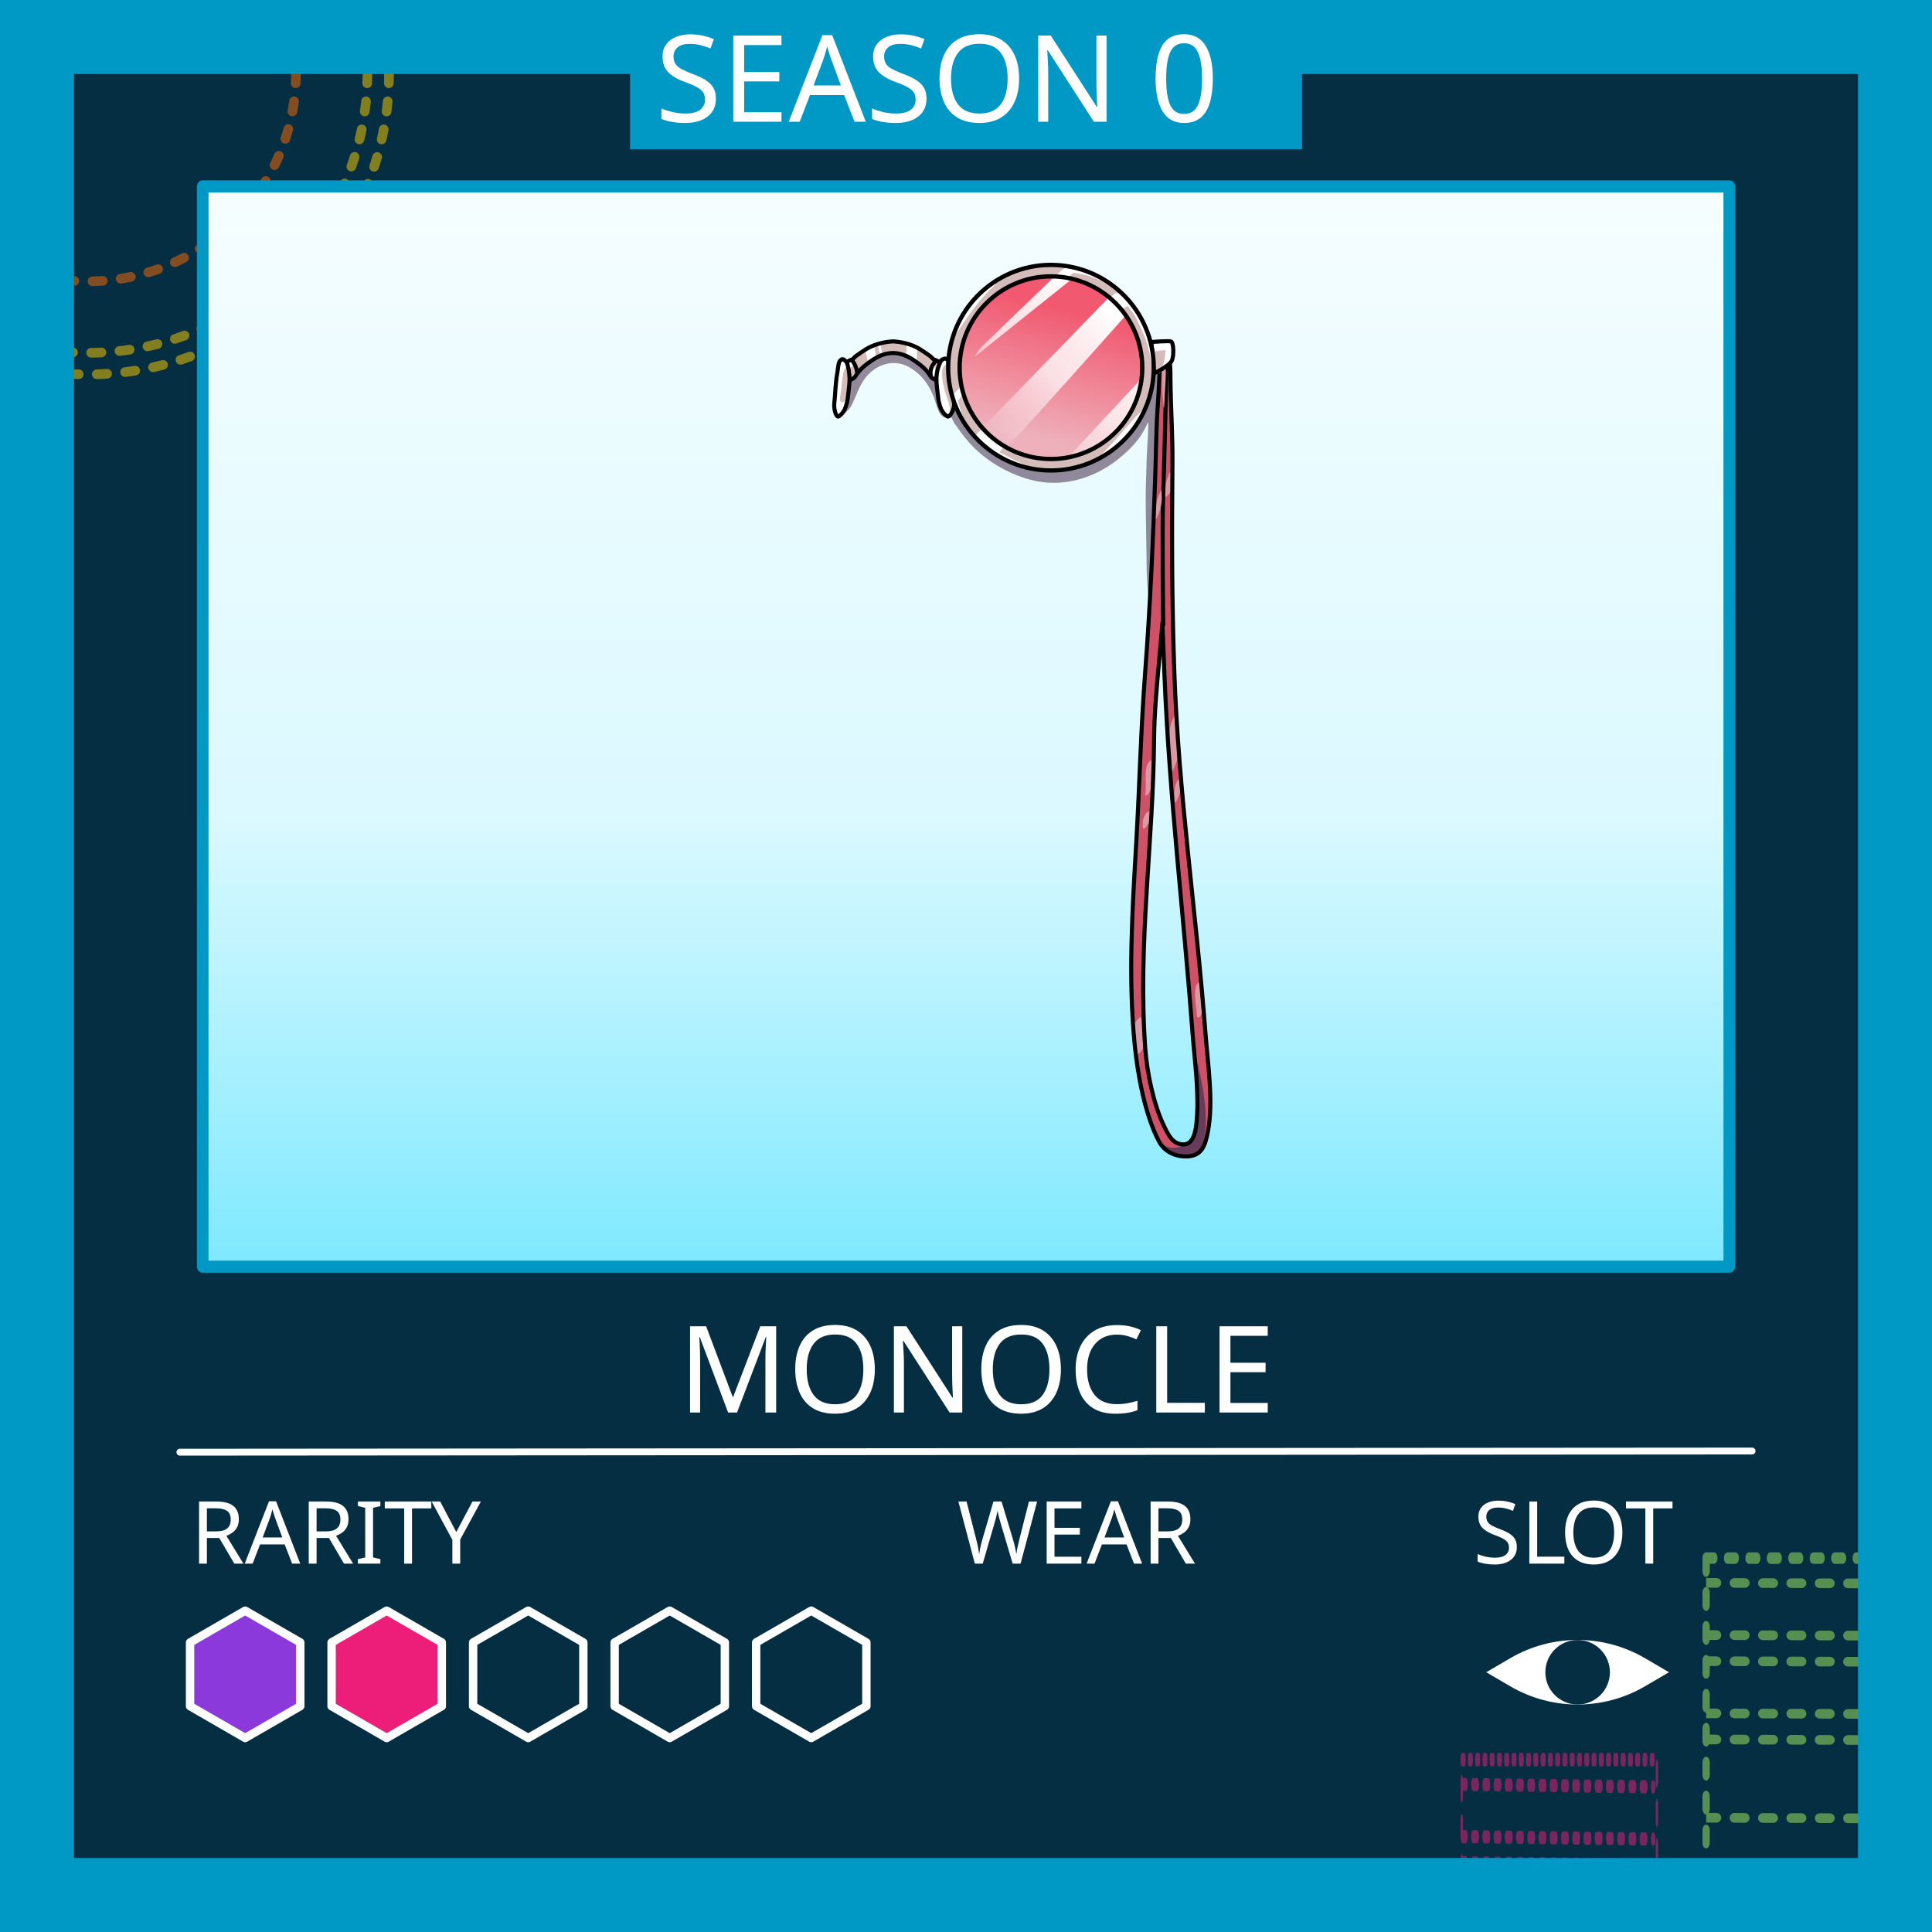
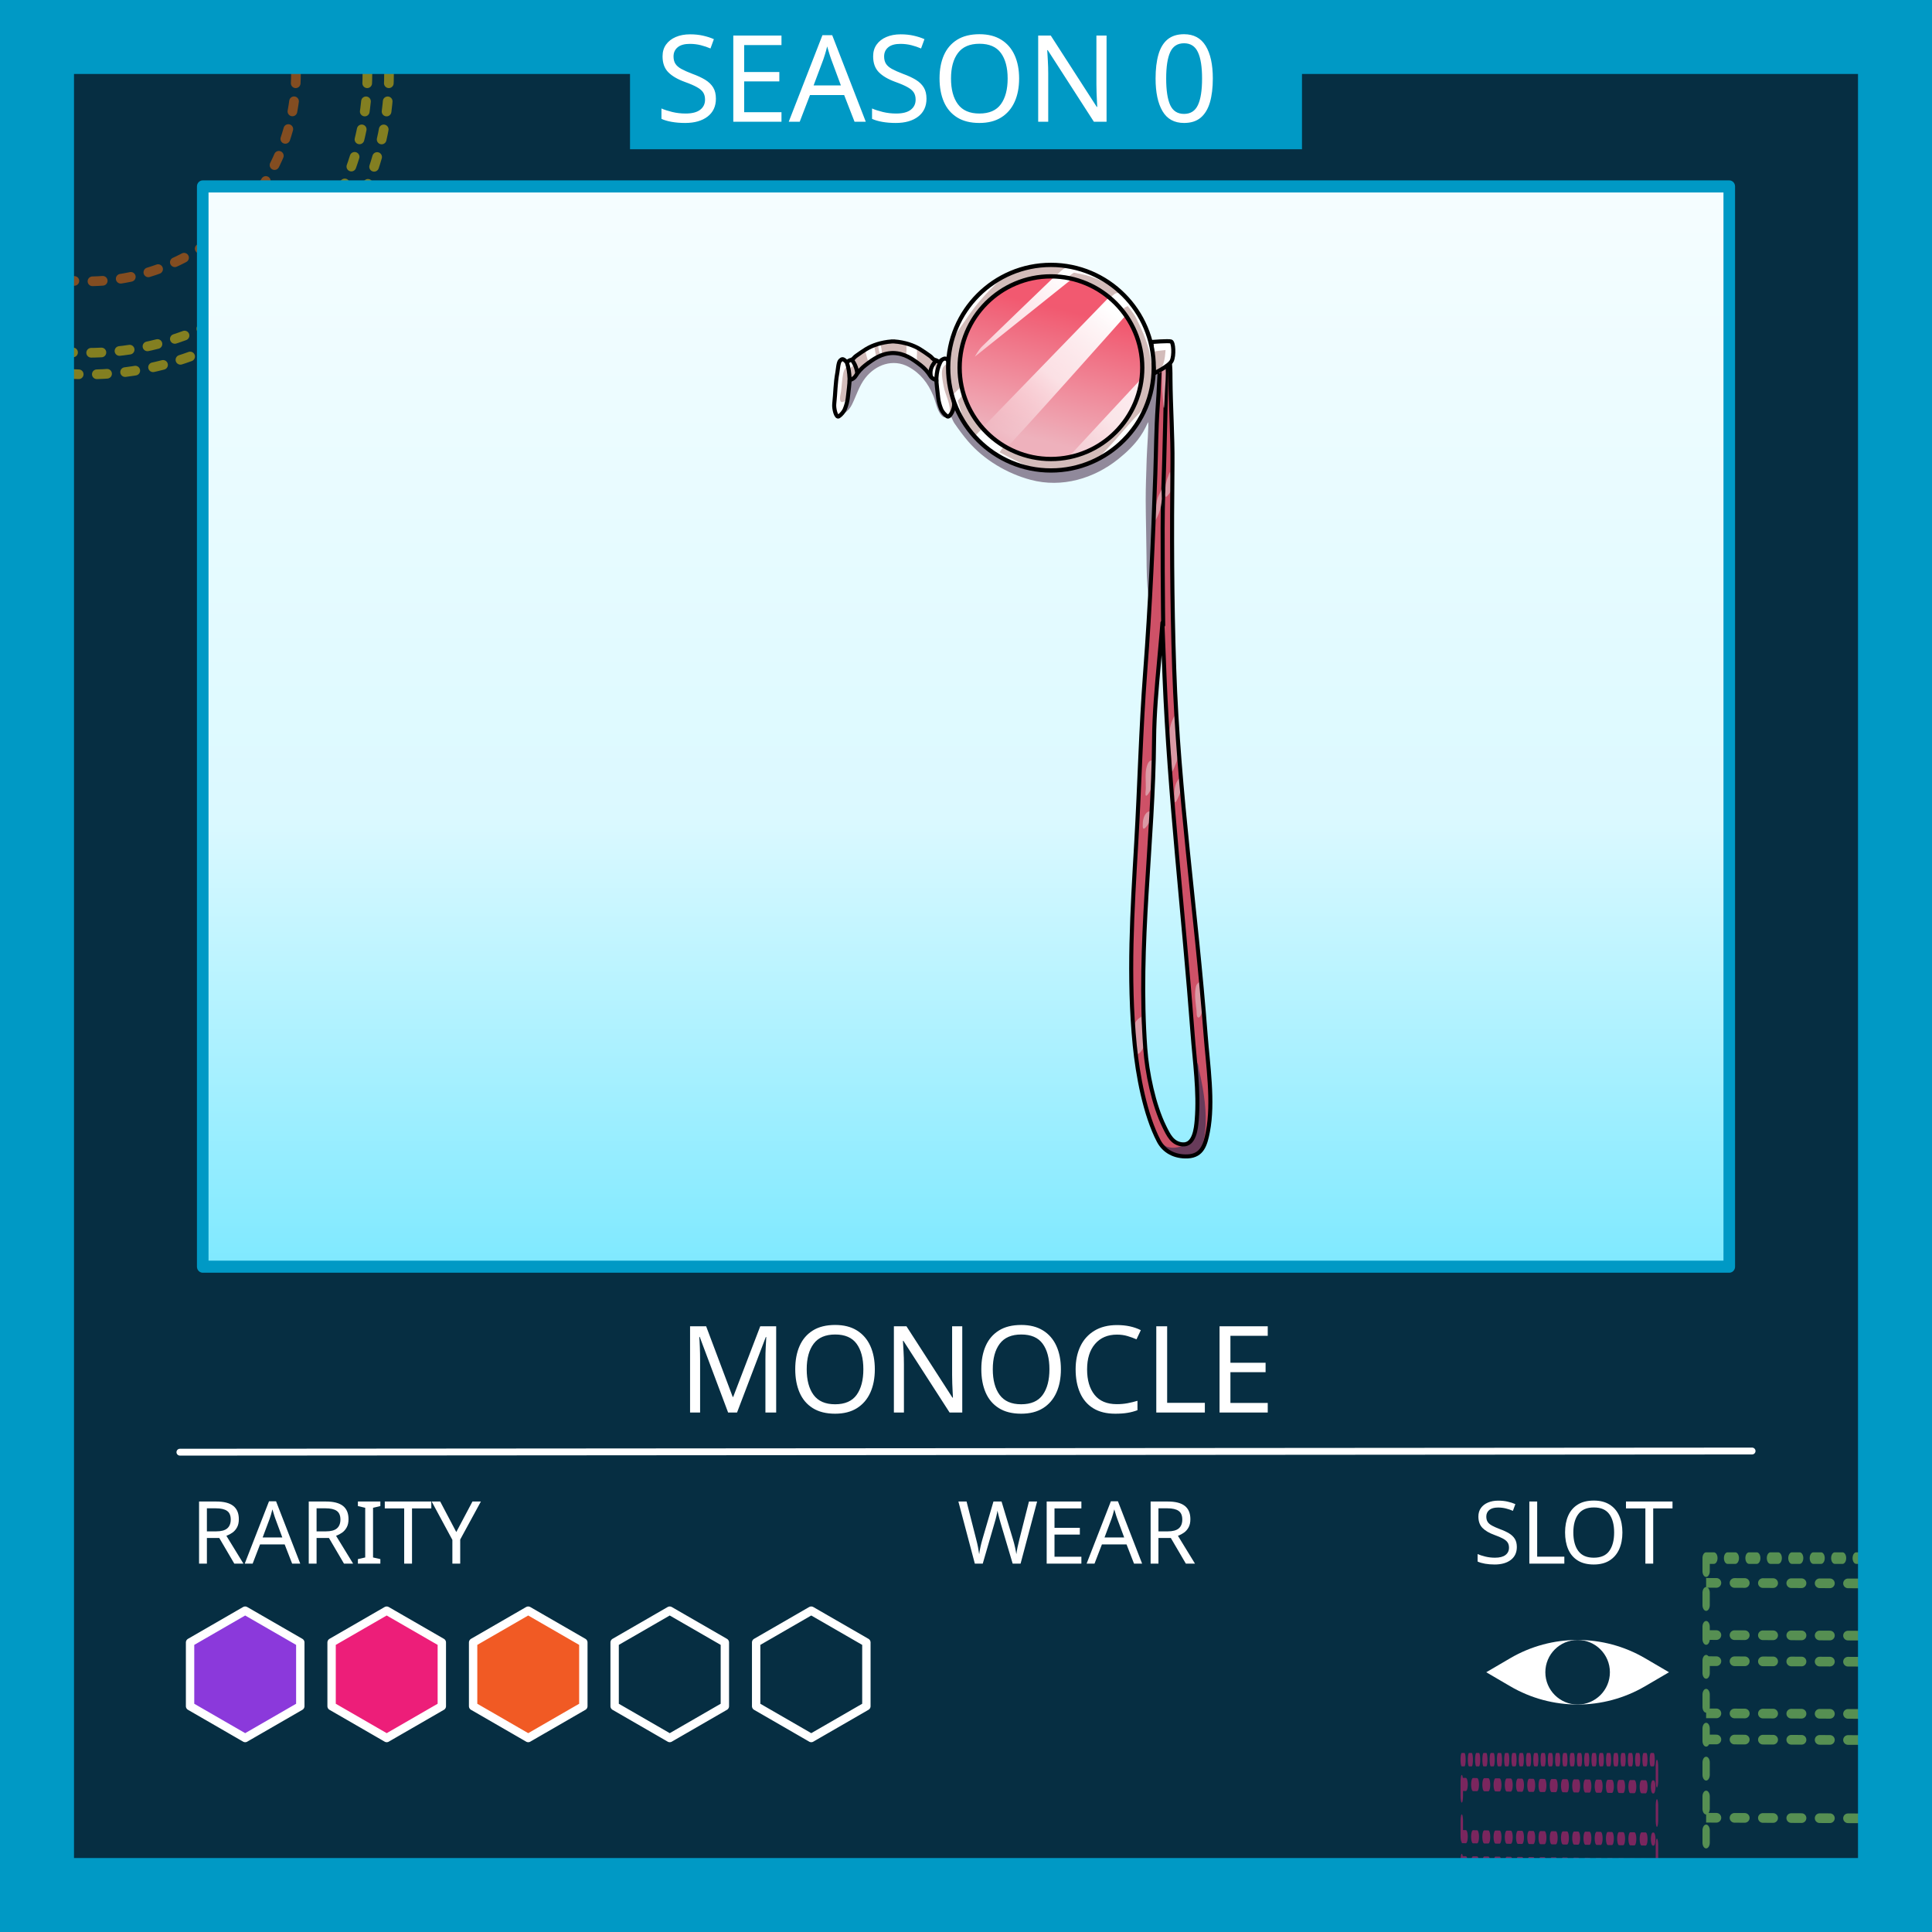
- <svg xmlns="http://www.w3.org/2000/svg" width="100%" height="100%" viewBox="0 0 800 800" version="2.0" style="fill-rule: evenodd; clip-rule: evenodd; stroke-linecap: round; stroke-linejoin: round; stroke-miterlimit: 1.5">
+ <svg xmlns="http://www.w3.org/2000/svg" width="100%" height="100%" viewBox="0 0 800 800" version="1.1" style="fill-rule: evenodd; clip-rule: evenodd; stroke-linecap: round; stroke-linejoin: round; stroke-miterlimit: 1.5">
  <g id="normal-card">
    <rect id="bg" x="-48.418" y="-9.957" width="931.967" height="871.066" style="fill: rgb(6, 46, 66)" />
    <g id="rectangles" transform="matrix(1,0,0,1,49.4291,64.1339)">
      <g opacity="0.5">
        <g transform="matrix(0.660629,0,0,1.04551,351.522,-81.058)">
          <rect x="462.47" y="633.282" width="419.335" height="322.449" style="fill: none" />
-           <clipPath id="_clip1_card_template">
+           <clipPath id="normal-card_0">
            <rect x="462.47" y="633.282" width="419.335" height="322.449" />
          </clipPath>
-           <g clip-path="url(#_clip1_card_template)">
+           <g clip-path="url(#normal-card_0)">
            <g transform="matrix(1.51371,0,0,0.956468,-452.99,37.369)">
              <path d="M604.78,633.282L877.032,634.306" style="fill: none; stroke: rgb(166, 240, 98); stroke-width: 4px; stroke-dasharray: 4.25, 7.5, 0, 0" />
            </g>
            <g transform="matrix(1.51371,0,0,0.956468,-452.99,58.0423)">
              <path d="M604.78,633.282L877.032,634.306" style="fill: none; stroke: rgb(166, 240, 98); stroke-width: 4px; stroke-dasharray: 4.25, 7.5, 0, 0" />
            </g>
            <g transform="matrix(1.51371,0,0,0.956468,-452.99,68.3789)">
              <path d="M604.78,633.282L877.032,634.306" style="fill: none; stroke: rgb(166, 240, 98); stroke-width: 4px; stroke-dasharray: 4.25, 7.5, 0, 0" />
            </g>
            <g transform="matrix(1.51371,0,0,0.956468,-452.99,89.0522)">
              <path d="M604.78,633.282L877.032,634.306" style="fill: none; stroke: rgb(166, 240, 98); stroke-width: 4px; stroke-dasharray: 4.25, 7.5, 0, 0" />
            </g>
            <g transform="matrix(1.51371,0,0,0.956468,-452.99,99.3888)">
              <path d="M604.78,633.282L877.032,634.306" style="fill: none; stroke: rgb(166, 240, 98); stroke-width: 4px; stroke-dasharray: 4.25, 7.5, 0, 0" />
            </g>
            <g transform="matrix(1.51371,0,0,0.956468,-452.99,130.399)">
              <path d="M604.78,633.282L877.032,634.306" style="fill: none; stroke: rgb(166, 240, 98); stroke-width: 4px; stroke-dasharray: 4.25, 7.5, 0, 0" />
            </g>
            <g transform="matrix(1.51371,0,0,0.956468,-452.99,151.072)">
              <path d="M604.78,633.282L877.032,634.306" style="fill: none; stroke: rgb(166, 240, 98); stroke-width: 4px; stroke-dasharray: 4.25, 7.5, 0, 0" />
            </g>
            <g transform="matrix(1.51371,0,0,0.956468,-452.99,171.745)">
              <path d="M604.78,633.282L877.032,634.306" style="fill: none; stroke: rgb(166, 240, 98); stroke-width: 4px; stroke-dasharray: 4.25, 7.5, 0, 0" />
            </g>
          </g>
          <rect x="462.47" y="633.282" width="419.335" height="322.449" style="fill: none; stroke: rgb(166, 240, 98); stroke-width: 4.57px; stroke-dasharray: 4.86, 8.58, 0, 0" />
        </g>
        <g transform="matrix(0.192707,0,0,1.04551,466.744,2.40586)">
          <rect x="462.47" y="633.282" width="419.335" height="322.449" style="fill: none" />
-           <clipPath id="_clip2_card_template">
+           <clipPath id="normal-card_1">
            <rect x="462.47" y="633.282" width="419.335" height="322.449" />
          </clipPath>
-           <g clip-path="url(#_clip2_card_template)">
+           <g clip-path="url(#normal-card_1)">
            <g transform="matrix(1.51371,0,0,0.956468,-452.99,37.369)">
              <path d="M604.78,633.282L877.032,634.306" style="fill: none; stroke: rgb(237, 30, 121); stroke-width: 5.43px; stroke-dasharray: 5.77, 10.18, 0, 0" />
            </g>
            <g transform="matrix(1.51371,0,0,0.956468,-452.99,58.0423)">
              <path d="M604.78,633.282L877.032,634.306" style="fill: none; stroke: rgb(237, 30, 121); stroke-width: 5.43px; stroke-dasharray: 5.77, 10.18, 0, 0" />
            </g>
            <g transform="matrix(1.51371,0,0,0.956468,-452.99,68.3789)">
              <path d="M604.78,633.282L877.032,634.306" style="fill: none; stroke: rgb(237, 30, 121); stroke-width: 5.43px; stroke-dasharray: 5.77, 10.18, 0, 0" />
            </g>
            <g transform="matrix(1.51371,0,0,0.956468,-452.99,89.0522)">
              <path d="M604.78,633.282L877.032,634.306" style="fill: none; stroke: rgb(237, 30, 121); stroke-width: 5.43px; stroke-dasharray: 5.77, 10.18, 0, 0" />
            </g>
          </g>
          <rect x="462.47" y="633.282" width="419.335" height="322.449" style="fill: none; stroke: rgb(237, 30, 121); stroke-width: 5.32px; stroke-dasharray: 5.65, 9.98, 0, 0" />
        </g>
      </g>
    </g>
    <g id="circles" opacity="0.5">
      <g transform="matrix(1,0,0,1,-118.853,-94.5905)">
        <circle cx="155.124" cy="124.814" r="124.814" style="fill: none; stroke: rgb(255, 207, 0); stroke-width: 4px; stroke-dasharray: 4.25, 7.5, 0, 0" />
      </g>
      <g transform="matrix(0.928318,0,0,0.928318,-107.734,-85.6437)">
        <circle cx="155.124" cy="124.814" r="124.814" style="fill: none; stroke: rgb(255, 207, 0); stroke-width: 4.31px; stroke-dasharray: 4.58, 8.08, 0, 0" />
      </g>
      <g transform="matrix(0.691272,0,0,0.691272,-70.9623,-56.0571)">
        <circle cx="155.124" cy="124.814" r="124.814" style="fill: none; stroke: rgb(255, 108, 0); stroke-width: 5.79px; stroke-dasharray: 6.15, 10.85, 0, 0" />
      </g>
    </g>
    <g id="rarity-bars" transform="matrix(0.86723,0,0,0.86723,10.4494,88.5493)">
      <g id="rarity-bars-fill">
        <g transform="matrix(0.114833,0,0,0.114833,59.0756,653.445)">
          <path d="M400,117.517L629.266,249.774L629.266,514.685L400.192,646.941L400.192,647.052L400.096,646.997L400,647.052L400,646.941L170.925,514.685L170.925,249.774L400,117.517Z" style="fill: rgb(139, 57, 219)" />
        </g>
        <g transform="matrix(0.114833,0,0,0.114833,126.648,653.445)">
          <path d="M400,117.517L629.266,249.774L629.266,514.685L400.192,646.941L400.192,647.052L400.096,646.997L400,647.052L400,646.941L170.925,514.685L170.925,249.774L400,117.517Z" style="fill: rgb(237, 30, 121)" />
        </g>
        <g transform="matrix(0.114833,0,0,0.114833,194.22,653.445)">
-           
-         </g>
-         <g transform="matrix(0.114833,0,0,0.114833,261.792,653.445)">
-           
-         </g>
-         <g transform="matrix(0.114833,0,0,0.114833,329.364,653.445)">
-           
+           <path d="M400,117.517L629.266,249.774L629.266,514.685L400.192,646.941L400.192,647.052L400.096,646.997L400,647.052L400,646.941L170.925,514.685L170.925,249.774L400,117.517Z" style="fill: rgb(241, 90, 36)" />
        </g>
      </g>
      <g id="rarity-bars-stroke">
        <g transform="matrix(0.114833,0,0,0.114833,59.0756,653.445)">
          <path d="M400,117.517L629.266,249.774L629.266,514.685L400.192,646.941L400.192,647.052L400.096,646.997L400,647.052L400,646.941L170.925,514.685L170.925,249.774L400,117.517Z" style="fill: none; stroke: white; stroke-width: 34.83px" />
        </g>
        <g transform="matrix(0.114833,0,0,0.114833,126.648,653.445)">
          <path d="M400,117.517L629.266,249.774L629.266,514.685L400.192,646.941L400.192,647.052L400.096,646.997L400,647.052L400,646.941L170.925,514.685L170.925,249.774L400,117.517Z" style="fill: none; stroke: white; stroke-width: 34.83px" />
        </g>
        <g transform="matrix(0.114833,0,0,0.114833,194.22,653.445)">
          <path d="M400,117.517L629.266,249.774L629.266,514.685L400.192,646.941L400.192,647.052L400.096,646.997L400,647.052L400,646.941L170.925,514.685L170.925,249.774L400,117.517Z" style="fill: none; stroke: white; stroke-width: 34.83px" />
        </g>
        <g transform="matrix(0.114833,0,0,0.114833,261.792,653.445)">
          <path d="M400,117.517L629.266,249.774L629.266,514.685L400.192,646.941L400.192,647.052L400.096,646.997L400,647.052L400,646.941L170.925,514.685L170.925,249.774L400,117.517Z" style="fill: none; stroke: white; stroke-width: 34.83px" />
        </g>
        <g transform="matrix(0.114833,0,0,0.114833,329.364,653.445)">
          <path d="M400,117.517L629.266,249.774L629.266,514.685L400.192,646.941L400.192,647.052L400.096,646.997L400,647.052L400,646.941L170.925,514.685L170.925,249.774L400,117.517Z" style="fill: none; stroke: white; stroke-width: 34.83px" />
        </g>
      </g>
    </g>
    <g transform="matrix(0.720342,0,0,0.720342,23.1337,330.63)">
      <text x="77.471px" y="439.84px" style="font-family: 'Futura-Medium', 'Futura', sans-serif; font-weight: 500; font-size: 50px; fill: white">
        RARIT
        <tspan x="216.021px " y="439.84px ">Y</tspan>
      </text>
    </g>
    <g transform="matrix(0.911866,0,0,0.911866,252.534,309.097)">
      <text x="190.763px" y="439.84px" style="font-family: 'Futura-Medium', 'Futura', sans-serif; font-weight: 500; font-size: 50px; fill: white" id="wear_value" />
    </g>
    <g transform="matrix(0.720342,0,0,0.720342,340.614,330.63)">
      <text x="77.471px" y="439.84px" style="font-family: 'Futura-Medium', 'Futura', sans-serif; font-weight: 500; font-size: 50px; fill: white">WEAR</text>
    </g>
-     <g id="eyewear" transform="matrix(1,0,0,1,-1.77165,0)">
+     <g id="eye" transform="matrix(1,0,0,1,-1.77165,0)">
      <g transform="matrix(0.88044,0,0,0.88044,68.5829,70.2432)">
        <path d="M634.355,700.111C653.954,688.642 678.218,688.642 697.818,700.111C704.234,703.866 709.059,706.69 709.059,706.69C709.059,706.69 704.234,709.513 697.818,713.268C678.218,724.738 653.954,724.738 634.355,713.268C627.938,709.513 623.113,706.69 623.113,706.69C623.113,706.69 627.938,703.866 634.355,700.111Z" style="fill: white" />
      </g>
      <circle cx="655.032" cy="692.441" r="13.365" style="fill: rgb(6, 46, 66)" />
    </g>
    <g transform="matrix(0.720342,0,0,0.720342,520.614,330.63)">
      <text x="124.102px" y="439.84px" style="font-family: 'Futura-Medium', 'Futura', sans-serif; font-weight: 500; font-size: 50px; fill: white">
        SL
        <tspan x="173.882px 217.217px " y="439.84px 439.84px ">OT</tspan>
      </text>
    </g>
    <g transform="matrix(1,0,0,1,-7.69409,0)">
      <path d="M82.194,602.738L733.196,602.258C733.979,602.258 734.615,601.621 734.614,600.838C734.614,600.055 733.977,599.42 733.194,599.42L82.192,599.9C81.409,599.901 80.773,600.537 80.774,601.321C80.775,602.104 81.411,602.739 82.194,602.738Z" style="fill: white" />
    </g>
    <g transform="matrix(1,0,0,1,120.441,145.046)">
      <text x="77.471px" y="439.84px" style="font-family: 'Futura-Medium', 'Futura', sans-serif; font-weight: 500; font-size: 50px; fill: white">
        <tspan x="160.457px 205.461px " y="439.84px 439.84px ">MONOCLE</tspan>
      </text>
    </g>
    <path id="border" d="M800,801.235L800,-4.106L-0,-4.106L0,801.235L800,801.235ZM260.875,30.644L30.644,30.644C30.644,30.644 30.644,769.356 30.644,769.356C30.644,769.356 769.356,769.356 769.356,769.356L769.356,30.644L539.125,30.644L539.125,61.806L260.875,61.806L260.875,30.644Z" style="fill: rgb(0, 153, 197)" />
    <g id="guide" transform="matrix(1,0,0,1.04284,1.75676,-22.4672)">
-       <rect x="82.193" y="95.569" width="632.101" height="428.927" style="fill: url(#_Linear3_card_template); stroke: rgb(0, 153, 197); stroke-width: 4.8px" />
-     </g>
-     <g transform="translate(50,-130)">
-       <g id="monocle" transform="scale(0.8)" style="fill-rule: evenodd; clip-rule: evenodd; stroke-linecap: round; stroke-linejoin: round; stroke-miterlimit: 1.5">
+       <rect x="82.193" y="95.569" width="632.101" height="428.927" style="fill: url(#normal-card_Linear3); stroke: rgb(0, 153, 197); stroke-width: 4.8px" />
+     </g>
+     <g transform="translate(50,-130) scale(0.8)">
+       <g id="monocle">
        <path id="shadow" d="M372.396,377.383C372.401,377.261 374.466,376.367 374.638,376.262C376.399,375.181 377.61,373.67 378.514,371.826C380.753,367.263 382.189,362.224 385.355,358.164C390.8,351.18 399.754,348.057 407.729,352.359C413.875,355.675 417.837,360.794 420.505,367.196C421.807,370.32 422.353,374.193 424.351,376.971C425.024,377.907 425.963,378.74 427.184,378.506C427.439,378.457 429.269,377.581 429.327,377.638C430.148,378.46 430.683,380.392 431.38,381.401C433.633,384.663 436.007,387.929 438.593,390.934C446.879,400.564 458.818,407.636 471.067,410.88C487.118,415.132 503.688,410.251 516.379,400.065C520.644,396.642 524.697,392.783 527.788,388.239C528.816,386.727 529.756,385.145 530.552,383.498C530.81,382.964 531.717,380.978 531.749,381.021C532.218,381.646 531.155,395.201 531.026,399.851C530.81,407.617 530.492,414.368 530.516,421.333C530.55,431.176 530.851,440.361 530.929,450.21C530.986,457.328 531.049,464.334 531.963,471.406C532.262,473.716 532.57,476.025 532.909,478.329C532.945,478.576 533.502,482.007 533.908,481.383C534.653,480.239 534.728,478.389 534.943,477.091C535.47,473.913 535.923,470.721 536.393,467.535C538.158,455.582 539.337,443.588 540.055,431.528C541.223,411.903 541.542,391.986 540.803,372.335C540.562,365.91 541.678,355.846 536.009,351.335C532.18,348.288 528.219,371.797 525.381,375.631C505.81,402.073 492.839,401.465 473.311,401.868C460.518,402.132 450.536,391.961 443.711,384.757C438.056,378.788 431.085,358.564 428.267,355.752C421.306,348.804 413.654,344.836 405.013,343.098C395.155,341.115 380.862,347.301 375.966,356.123C373.479,360.604 373.146,366.362 372.318,371.327" style="fill: rgb(56, 25, 57); fill-opacity: 0.5" />
        <g id="main">
          <g id="thread">
            <path d="M537.835,353.962C537.745,353.941 537.477,359.589 537.467,359.927C537.341,363.901 536.997,368.978 536.723,372.942C535.902,384.802 535.893,395.998 535.489,407.893C534.316,442.428 532.875,475.58 530.264,510.026C527.962,540.404 527.359,568.559 525.638,598.377C523.594,633.808 521.332,668.132 524.85,703.578C526.352,718.711 530.115,739.418 537.267,753.077C540.049,758.39 545.537,761.38 552.303,761.044C559.9,760.668 561.417,754.783 562.694,748.253C565.682,732.972 562.697,713.52 561.523,698.16C556.578,633.446 547.439,573.44 545.262,508.538C544.056,472.572 543.987,438.372 544.366,402.43C544.515,388.323 543.424,372.634 543.329,358.414C543.315,356.413 543.471,346.247 541.507,347.204L537.835,353.962ZM539.163,484.963C539.143,485.645 538.814,489.36 538.796,489.576C538.364,494.704 537.885,499.828 537.419,504.953C536.203,518.299 534.959,531.773 534.851,545.171C534.414,599.128 526.373,651.092 530.291,705.206C531.193,717.651 534.596,734.364 540.161,745.659C542.246,749.892 544.288,754.457 549.598,754.841C555.731,755.286 556.568,746.539 556.929,742.207C558.146,727.565 555.86,711.905 554.764,697.31C550.141,635.766 542.749,574.276 540.249,512.596L539.163,484.963C539.165,484.894 539.163,484.856 539.158,484.856L539.163,484.963Z" style="fill: rgb(206, 81, 103)" />
-             <clipPath id="_clip1_monocle">
+             <clipPath id="Monocle_0">
              <path d="M537.835,353.962C537.745,353.941 537.477,359.589 537.467,359.927C537.341,363.901 536.997,368.978 536.723,372.942C535.902,384.802 535.893,395.998 535.489,407.893C534.316,442.428 532.875,475.58 530.264,510.026C527.962,540.404 527.359,568.559 525.638,598.377C523.594,633.808 521.332,668.132 524.85,703.578C526.352,718.711 530.115,739.418 537.267,753.077C540.049,758.39 545.537,761.38 552.303,761.044C559.9,760.668 561.417,754.783 562.694,748.253C565.682,732.972 562.697,713.52 561.523,698.16C556.578,633.446 547.439,573.44 545.262,508.538C544.056,472.572 543.987,438.372 544.366,402.43C544.515,388.323 543.424,372.634 543.329,358.414C543.315,356.413 543.471,346.247 541.507,347.204L537.835,353.962ZM539.163,484.963C539.143,485.645 538.814,489.36 538.796,489.576C538.364,494.704 537.885,499.828 537.419,504.953C536.203,518.299 534.959,531.773 534.851,545.171C534.414,599.128 526.373,651.092 530.291,705.206C531.193,717.651 534.596,734.364 540.161,745.659C542.246,749.892 544.288,754.457 549.598,754.841C555.731,755.286 556.568,746.539 556.929,742.207C558.146,727.565 555.86,711.905 554.764,697.31C550.141,635.766 542.749,574.276 540.249,512.596L539.163,484.963C539.165,484.894 539.163,484.856 539.158,484.856L539.163,484.963Z" />
            </clipPath>
-             <g clip-path="url(#_clip1_monocle)">
+             <g clip-path="url(#Monocle_0)">
              <path d="M541.245,352.82C541.245,352.82 540.167,403.64 539.545,418.943C538.922,434.246 539.566,486.043 539.566,486.043" style="fill: none; stroke: black; stroke-width: 2.1px" />
              <path d="M528.182,688.761C527.897,689.02 527.151,689.456 526.856,689.712C525.938,690.512 525.079,691.364 524.885,692.629C524.342,696.154 525.381,700.346 525.519,703.903C525.554,704.806 525.194,707.292 526.107,707.892C527.154,708.579 529.108,705.381 529.378,704.59C530.154,702.318 529.191,698.674 529.002,696.352L528.182,688.761C528.323,688.633 528.351,688.548 528.159,688.548L528.182,688.761ZM558.169,670.728C558.162,670.786 557.208,671.704 557.126,671.81C556.596,672.498 556.431,673.412 556.304,674.246C555.727,678.026 556.382,681.753 556.821,685.514C556.906,686.24 556.735,688.66 557.533,689.093C558.556,689.648 559.422,687.267 559.544,686.719C560.241,683.58 559.734,680.433 559.261,677.304L558.169,670.728C558.169,670.727 558.169,670.726 558.169,670.726L558.169,670.728ZM532.682,582.42C530.031,582.602 529.018,586.647 529.018,588.611C529.018,589.003 528.778,591.426 529.449,591.426C530.477,591.426 531.931,588.738 532.494,588.025C533.299,587.006 533.567,586.217 533.628,584.913L532.682,582.42ZM548.108,565.149C545.676,567.424 545.193,571.496 545.387,574.564C545.421,575.103 545.271,577.425 545.76,577.744C546.121,577.98 546.962,576.034 547.067,575.824C548.131,573.696 548.951,571.412 548.907,568.998L548.108,565.149ZM534.077,555.873C533.803,556.046 532.89,556.184 532.573,556.448C531.813,557.078 531.386,558.206 531.104,559.117C530.009,562.657 530.689,567.052 530.568,570.728C530.555,571.124 530.143,574.21 530.656,574.354C531.429,574.571 532.819,571.819 533.057,571.321C534.831,567.61 534.074,562.808 534.244,558.822L534.077,555.873C534.176,555.81 534.192,555.743 534.065,555.664L534.077,555.873ZM545.399,532.954C545.322,533.135 545.137,533.505 545.057,533.668C544.804,534.182 544.569,534.704 544.336,535.227C543.651,536.768 543.258,538.324 542.995,539.989C542.142,545.411 543.484,551.203 543.837,556.646C543.86,557.007 543.87,561.845 544.12,561.886C544.577,561.963 545.928,558.147 546.11,557.75C548.489,552.565 546.66,546.299 546.273,540.768L545.399,532.954C545.442,532.854 545.451,532.812 545.392,532.893L545.399,532.954ZM538.732,415.596C538.48,416.992 537.277,418.57 536.798,419.961C535.948,422.43 535.732,425.088 535.552,427.678C535.487,428.604 535.016,430.9 535.508,431.732C535.606,431.898 536.162,430.756 536.201,430.675C536.577,429.895 536.972,429.121 537.288,428.314C538.218,425.941 538.704,423.251 538.864,420.714L538.732,415.596ZM543.195,406.771C542.784,406.937 542.246,408.858 542.077,409.25C540.984,411.787 540.651,414.446 540.698,417.185C540.706,417.64 540.506,419.29 540.877,419.643C541.123,419.876 541.873,419 541.999,418.864C543.063,417.719 543.715,416.71 543.858,415.089C543.961,413.923 543.878,412.744 543.863,411.576L543.195,406.771ZM538.852,354.243C538.858,354.355 538.87,354.7 538.876,354.842C538.892,355.26 538.903,355.678 538.913,356.096C538.941,357.337 538.947,358.582 538.947,359.823C538.947,363.325 539.193,366.82 539.521,370.305C539.547,370.589 539.65,373.575 539.917,373.629C540.048,373.655 540.138,372.115 540.143,372.032C540.258,370.094 540.347,368.151 540.421,366.211C540.596,361.63 541.243,356.78 540.748,352.203L538.852,354.243ZM538.852,354.243L538.848,354.247C538.848,354.19 538.849,354.198 538.852,354.243Z" style="fill: rgb(219, 153, 165)" />
              <path d="M536.037,749.383C535.876,749.107 536.297,749.967 536.441,750.252C536.745,750.854 537.083,751.44 537.445,752.009C538.526,753.71 539.892,755.57 541.907,756.173C547.184,757.752 553.954,754.432 556.067,749.566C559.329,742.051 557.502,732.352 557.079,724.439C556.94,721.849 556.837,719.258 556.78,716.665C556.773,716.382 556.837,712.356 557.149,712.647C557.836,713.288 557.915,715.251 558.101,716.107C558.783,719.241 559.474,722.368 560.017,725.529C561.655,735.065 562.556,745.789 559.939,755.175C558.116,761.712 554.058,766.203 546.925,763.445C545.483,762.887 544.107,762.169 542.825,761.306C540.617,759.82 538.672,758.013 537.011,755.936" style="fill: rgb(103, 59, 90)" />
            </g>
            <path d="M537.835,353.962C537.745,353.941 537.477,359.589 537.467,359.927C537.341,363.901 536.997,368.978 536.723,372.942C535.902,384.802 535.893,395.998 535.489,407.893C534.316,442.428 532.875,475.58 530.264,510.026C527.962,540.404 527.359,568.559 525.638,598.377C523.594,633.808 521.332,668.132 524.85,703.578C526.352,718.711 530.115,739.418 537.267,753.077C540.049,758.39 545.537,761.38 552.303,761.044C559.9,760.668 561.417,754.783 562.694,748.253C565.682,732.972 562.697,713.52 561.523,698.16C556.578,633.446 547.439,573.44 545.262,508.538C544.056,472.572 543.987,438.372 544.366,402.43C544.515,388.323 543.424,372.634 543.329,358.414C543.315,356.413 543.471,346.247 541.507,347.204L537.835,353.962ZM539.163,484.963C539.143,485.645 538.814,489.36 538.796,489.576C538.364,494.704 537.885,499.828 537.419,504.953C536.203,518.299 534.959,531.773 534.851,545.171C534.414,599.128 526.373,651.092 530.291,705.206C531.193,717.651 534.596,734.364 540.161,745.659C542.246,749.892 544.288,754.457 549.598,754.841C555.731,755.286 556.568,746.539 556.929,742.207C558.146,727.565 555.86,711.905 554.764,697.31C550.141,635.766 542.749,574.276 540.249,512.596L539.163,484.963C539.165,484.894 539.163,484.856 539.158,484.856L539.163,484.963Z" style="fill: none; stroke: black; stroke-width: 2.1px" />
          </g>
          <g id="bits">
            <path d="M533.445,339.509C533.445,339.509 542.292,338.803 543.622,339.248C544.952,339.692 545.275,346.51 544.012,349.228C542.75,351.945 534.816,355.752 534.816,355.752L533.445,339.509Z" style="fill: rgb(211, 188, 186)" />
-             <clipPath id="_clip2_monocle">
+             <clipPath id="Monocle_1">
              <path d="M533.445,339.509C533.445,339.509 542.292,338.803 543.622,339.248C544.952,339.692 545.275,346.51 544.012,349.228C542.75,351.945 534.816,355.752 534.816,355.752L533.445,339.509Z" />
            </clipPath>
-             <g clip-path="url(#_clip2_monocle)">
+             <g clip-path="url(#Monocle_1)">
              <path d="M531.906,344.748C531.726,344.821 532.581,344.638 532.703,344.613C533.304,344.49 533.784,344.618 534.384,344.493C535.602,344.24 540.766,343.675 540.766,343.675C540.766,343.675 540.598,349.732 538.933,352.347C538.008,353.802 537.045,354.534 537.322,354.925C537.591,355.303 540.041,353.473 540.201,353.321C540.582,352.958 540.953,352.583 541.311,352.196C541.975,351.479 542.618,350.718 543.127,349.882C544.586,347.489 544.62,344.158 544.475,341.442C544.426,340.518 544.535,338.87 543.505,338.422C541.363,337.491 537.03,338.896 534.861,339.398C534.046,339.586 532.478,339.72 532.276,340.722" style="fill: white" />
            </g>
            <path d="M533.445,339.509C533.445,339.509 542.292,338.803 543.622,339.248C544.952,339.692 545.275,346.51 544.012,349.228C542.75,351.945 534.816,355.752 534.816,355.752L533.445,339.509Z" style="fill: none; stroke: black; stroke-width: 2.1px" />
            <path d="M399.716,339.22C399.99,339.215 400.258,339.216 400.516,339.225L400.514,339.252C402.92,339.398 405.714,339.971 407.776,340.621C412.554,342.127 414.799,343.92 418.774,346.702C419.817,347.432 419.73,347.752 420.807,348.545C421.312,348.917 422.059,348.635 423.324,349.83C423.672,350.159 424.298,349.169 424.959,348.778C425.965,348.181 426.636,347.73 427.716,348.523C429.021,349.481 429.724,353.456 429.988,354.879C431.069,360.701 430.662,365.521 431.32,371.513C431.603,374.081 429.14,378.893 427.789,378.021C426.515,377.199 425.136,375.503 424.655,374.297C422.923,369.952 423.098,367.68 422.496,363.081C422.34,361.885 422.151,359.25 422.151,359.25C422.151,359.25 420.035,358.721 419.088,357.152C417.766,354.963 415.878,352.985 414.166,351.652C409.711,348.182 405.567,345.311 399.716,345.224C393.864,345.311 389.72,348.182 385.265,351.652C383.554,352.985 381.666,354.963 380.344,357.152C379.397,358.721 377.281,359.25 377.281,359.25C377.281,359.25 377.092,361.885 376.936,363.081C376.333,367.68 376.508,369.952 374.777,374.297C374.296,375.503 372.917,377.199 371.642,378.021C370.292,378.893 369.027,374.07 369.309,371.502C369.967,365.511 369.852,361.086 370.933,355.265C371.197,353.841 371.388,350.141 372.344,349.157C373.277,348.195 373.782,348.307 374.473,348.778C375.108,349.21 375.76,350.159 376.108,349.83C377.373,348.635 378.12,348.917 378.625,348.545C379.702,347.752 379.615,347.432 380.658,346.702C384.633,343.92 386.877,342.127 391.655,340.621C393.718,339.971 396.512,339.398 398.917,339.252L398.916,339.225C399.174,339.216 399.441,339.215 399.716,339.22Z" style="fill: rgb(211, 188, 186)" />
-             <clipPath id="_clip3_monocle">
+             <clipPath id="Monocle_2">
              <path d="M399.716,339.22C399.99,339.215 400.258,339.216 400.516,339.225L400.514,339.252C402.92,339.398 405.714,339.971 407.776,340.621C412.554,342.127 414.799,343.92 418.774,346.702C419.817,347.432 419.73,347.752 420.807,348.545C421.312,348.917 422.059,348.635 423.324,349.83C423.672,350.159 424.298,349.169 424.959,348.778C425.965,348.181 426.636,347.73 427.716,348.523C429.021,349.481 429.724,353.456 429.988,354.879C431.069,360.701 430.662,365.521 431.32,371.513C431.603,374.081 429.14,378.893 427.789,378.021C426.515,377.199 425.136,375.503 424.655,374.297C422.923,369.952 423.098,367.68 422.496,363.081C422.34,361.885 422.151,359.25 422.151,359.25C422.151,359.25 420.035,358.721 419.088,357.152C417.766,354.963 415.878,352.985 414.166,351.652C409.711,348.182 405.567,345.311 399.716,345.224C393.864,345.311 389.72,348.182 385.265,351.652C383.554,352.985 381.666,354.963 380.344,357.152C379.397,358.721 377.281,359.25 377.281,359.25C377.281,359.25 377.092,361.885 376.936,363.081C376.333,367.68 376.508,369.952 374.777,374.297C374.296,375.503 372.917,377.199 371.642,378.021C370.292,378.893 369.027,374.07 369.309,371.502C369.967,365.511 369.852,361.086 370.933,355.265C371.197,353.841 371.388,350.141 372.344,349.157C373.277,348.195 373.782,348.307 374.473,348.778C375.108,349.21 375.76,350.159 376.108,349.83C377.373,348.635 378.12,348.917 378.625,348.545C379.702,347.752 379.615,347.432 380.658,346.702C384.633,343.92 386.877,342.127 391.655,340.621C393.718,339.971 396.512,339.398 398.917,339.252L398.916,339.225C399.174,339.216 399.441,339.215 399.716,339.22Z" />
            </clipPath>
-             <g clip-path="url(#_clip3_monocle)">
+             <g clip-path="url(#Monocle_2)">
              <path d="M427.249,351.076C427.393,351.09 425.677,351.67 425.204,353.888C424.678,356.352 425.504,360.172 425.977,362.638C426.768,366.763 429.029,370.499 429.154,374.734C429.183,375.702 429.135,376.71 428.86,377.646C428.758,377.994 428.559,378.514 428.112,378.486C427.555,378.451 427.021,377.798 426.7,377.407C425.662,376.144 424.924,374.553 424.326,373.044C423.263,370.363 422.894,367.497 422.617,364.646C422.259,360.963 422.058,357.202 423.111,353.61C423.607,351.921 424.338,350.134 425.585,348.853C426.17,348.252 427.146,347.801 427.663,348.726L427.249,351.076ZM376.173,352.298C374.746,352.478 374.086,355.046 373.888,356.077C373.313,359.067 373.227,362.17 372.803,365.189C372.598,366.647 371.961,368.509 372.462,369.963C372.883,371.186 374.269,370.446 374.981,369.965C375.11,369.877 376.196,368.893 376.256,369.121C376.745,370.953 374.015,375.227 373.024,376.538C372.539,377.18 371.809,377.987 370.911,377.775C368.763,377.268 368.371,373.316 368.186,371.64C367.517,365.594 367.965,358.832 369.73,352.997C370.737,349.668 373.907,344.315 375.711,350.087L376.173,352.298ZM421.523,350.649C421.381,351.055 421.554,352.122 421.572,352.343C421.682,353.661 421.704,355.083 421.506,356.393C421.435,356.859 421.275,357.57 420.787,357.783C420.237,358.023 419.997,357.233 419.91,356.855C419.627,355.631 419.688,354.327 419.875,353.094L421.523,350.649C421.546,350.585 421.576,350.538 421.615,350.513L421.523,350.649ZM379.354,351.723C378.646,351.723 377.678,353.288 377.232,353.139C376.221,352.802 376.41,348.097 378.156,349.658C378.367,349.846 378.558,350.061 378.728,350.286C378.99,350.632 379.182,351.042 379.376,351.43L379.354,351.723ZM385.158,343.668C385.056,343.493 385.268,344.057 385.326,344.25C385.457,344.688 385.595,345.123 385.73,345.56C385.994,346.411 386.559,350.178 387.775,349.805C388.737,349.509 390.57,348.334 390.824,347.296C391.015,346.515 390.672,345.496 390.538,344.725C390.257,343.116 390.368,341.087 388.253,341.664L385.158,343.668ZM406.532,339.906C406.498,339.771 406.541,340.184 406.55,340.324C406.566,340.599 406.594,340.875 406.616,341.15C406.686,342.012 406.722,342.893 406.71,343.757C406.699,344.485 406.434,345.711 406.753,346.383C407.265,347.464 409.236,347.904 410.191,348.447C410.659,348.713 411.136,349.003 411.557,349.34C411.615,349.387 411.873,349.709 411.955,349.688C412.08,349.655 412.065,349.187 412.069,349.104C412.104,348.419 412.082,347.732 412.074,347.046C412.045,344.62 412.846,342.185 410.109,341.144L406.532,339.906ZM391.963,340.938C391.933,340.942 392.109,342.086 392.117,342.152C392.267,343.342 392.464,344.428 393.007,345.507C393.076,345.643 393.467,346.526 393.698,346.427C394.025,346.287 393.947,345.262 393.951,345.004C393.972,343.645 393.591,342.305 393.249,341.001C393.14,340.588 393.043,339.744 392.426,339.917L391.963,340.938Z" style="fill: white" />
              <path d="M375.563,349.335C375.535,349.369 375.791,349.953 375.805,349.998C376.027,350.709 376.242,351.419 376.418,352.144C377.063,354.796 377.245,357.559 377.289,360.28" style="fill: none; stroke: black; stroke-width: 2.1px" />
              <path d="M378.294,348.578C378.185,348.599 378.434,348.751 378.498,348.842C378.634,349.032 378.768,349.223 378.898,349.417C379.272,349.979 379.613,350.571 379.914,351.176C380.816,352.992 381.287,355.036 381.287,357.066" style="fill: none; stroke: black; stroke-width: 2.1px" />
              <path d="M421.911,349.128C421.981,349.058 421.768,349.268 421.707,349.347C421.571,349.52 421.441,349.7 421.31,349.877C420.918,350.411 420.552,350.968 420.221,351.542C419.176,353.352 418.89,355.185 419.298,357.225" style="fill: none; stroke: black; stroke-width: 2.1px" />
              <path d="M424.669,349.11C424.795,349.093 424.529,349.32 424.468,349.431C424.341,349.664 424.226,349.905 424.116,350.146C423.779,350.886 423.458,351.645 423.2,352.416C422.425,354.735 422.166,357.242 422.166,359.679" style="fill: none; stroke: black; stroke-width: 2.1px" />
            </g>
            <path d="M399.716,339.22C399.99,339.215 400.258,339.216 400.516,339.225L400.514,339.252C402.92,339.398 405.714,339.971 407.776,340.621C412.554,342.127 414.799,343.92 418.774,346.702C419.817,347.432 419.73,347.752 420.807,348.545C421.312,348.917 422.059,348.635 423.324,349.83C423.672,350.159 424.298,349.169 424.959,348.778C425.965,348.181 426.636,347.73 427.716,348.523C429.021,349.481 429.724,353.456 429.988,354.879C431.069,360.701 430.662,365.521 431.32,371.513C431.603,374.081 429.14,378.893 427.789,378.021C426.515,377.199 425.136,375.503 424.655,374.297C422.923,369.952 423.098,367.68 422.496,363.081C422.34,361.885 422.151,359.25 422.151,359.25C422.151,359.25 420.035,358.721 419.088,357.152C417.766,354.963 415.878,352.985 414.166,351.652C409.711,348.182 405.567,345.311 399.716,345.224C393.864,345.311 389.72,348.182 385.265,351.652C383.554,352.985 381.666,354.963 380.344,357.152C379.397,358.721 377.281,359.25 377.281,359.25C377.281,359.25 377.092,361.885 376.936,363.081C376.333,367.68 376.508,369.952 374.777,374.297C374.296,375.503 372.917,377.199 371.642,378.021C370.292,378.893 369.027,374.07 369.309,371.502C369.967,365.511 369.852,361.086 370.933,355.265C371.197,353.841 371.388,350.141 372.344,349.157C373.277,348.195 373.782,348.307 374.473,348.778C375.108,349.21 375.76,350.159 376.108,349.83C377.373,348.635 378.12,348.917 378.625,348.545C379.702,347.752 379.615,347.432 380.658,346.702C384.633,343.92 386.877,342.127 391.655,340.621C393.718,339.971 396.512,339.398 398.917,339.252L398.916,339.225C399.174,339.216 399.441,339.215 399.716,339.22Z" style="fill: none; stroke: black; stroke-width: 2.1px" />
          </g>
          <g id="frame">
            <g transform="matrix(0.840847,0,0,0.840847,76.1806,56.8959)">
-               <circle cx="482.002" cy="351.926" r="56.215" style="fill: url(#_Linear4_monocle)" />
-             </g>
-             <path d="M483.556,305.414C483.556,305.414 447.429,340.169 445.696,341.933C443.963,343.696 442.033,347.144 442.033,347.144L492.143,307.028L483.556,305.414ZM511.264,316.628L446.35,383.564C446.35,383.564 448.414,387.237 450.574,389.356C452.734,391.475 458.675,393.861 458.675,393.861C459.418,394.136 519.351,326.718 520.079,325.883C521.12,324.688 511.264,316.628 511.264,316.628ZM490.173,399.503C490.173,399.503 527.94,358.737 528.209,358.543C528.478,358.35 527.817,367.341 525.31,371.307C522.802,375.273 514.016,389.682 508.502,392.436C502.989,395.19 490.173,399.503 490.173,399.503Z" style="fill: url(#_Linear5_monocle)" />
+               <circle cx="482.002" cy="351.926" r="56.215" style="fill: url(#Monocle_Linear4)" />
+             </g>
+             <path d="M483.556,305.414C483.556,305.414 447.429,340.169 445.696,341.933C443.963,343.696 442.033,347.144 442.033,347.144L492.143,307.028L483.556,305.414ZM511.264,316.628L446.35,383.564C446.35,383.564 448.414,387.237 450.574,389.356C452.734,391.475 458.675,393.861 458.675,393.861C459.418,394.136 519.351,326.718 520.079,325.883C521.12,324.688 511.264,316.628 511.264,316.628ZM490.173,399.503C490.173,399.503 527.94,358.737 528.209,358.543C528.478,358.35 527.817,367.341 525.31,371.307C522.802,375.273 514.016,389.682 508.502,392.436C502.989,395.19 490.173,399.503 490.173,399.503Z" style="fill: url(#Monocle_Linear5)" />
            <path d="M481.471,299.609C510.835,299.609 534.675,323.448 534.675,352.812C534.675,382.176 510.835,406.016 481.471,406.016C452.107,406.016 428.267,382.176 428.267,352.812C428.267,323.448 452.107,299.609 481.471,299.609ZM481.471,305.544C507.559,305.544 528.739,326.724 528.739,352.812C528.739,378.9 507.559,400.081 481.471,400.081C455.383,400.081 434.202,378.9 434.202,352.812C434.202,326.724 455.383,305.544 481.471,305.544Z" style="fill: rgb(211, 188, 186)" />
-             <clipPath id="_clip6_monocle">
+             <clipPath id="Monocle_3">
              <path d="M481.471,299.609C510.835,299.609 534.675,323.448 534.675,352.812C534.675,382.176 510.835,406.016 481.471,406.016C452.107,406.016 428.267,382.176 428.267,352.812C428.267,323.448 452.107,299.609 481.471,299.609ZM481.471,305.544C507.559,305.544 528.739,326.724 528.739,352.812C528.739,378.9 507.559,400.081 481.471,400.081C455.383,400.081 434.202,378.9 434.202,352.812C434.202,326.724 455.383,305.544 481.471,305.544Z" />
            </clipPath>
-             <g clip-path="url(#_clip6_monocle)">
+             <g clip-path="url(#Monocle_3)">
              <path d="M440.849,390.028C440.636,389.843 442.073,388.406 442.231,388.241C443.248,387.178 446.455,382.905 448.111,384.08C450.884,386.048 453.08,388.827 455.669,391.023C456.208,391.48 459.26,392.883 458.524,393.101C456.366,393.742 454.931,396.612 454.931,396.612C454.931,396.612 466.902,403.092 470.542,404.195C475.145,405.591 474.851,406.534 470.435,405.797C470.042,405.731 468.705,405.879 468.6,405.86C466.563,405.497 464.543,404.893 462.586,404.233C457.385,402.479 452.288,400.386 447.59,397.525L440.849,390.028ZM503.957,401.826C503.952,401.823 505.088,400.595 505.174,400.508C506.013,399.657 506.833,398.786 507.651,397.914C510.085,395.319 512.553,392.757 514.902,390.083C519.145,385.252 523.28,380.318 527.79,375.729C528.44,375.067 531.447,371.201 532.581,371.548C533.163,371.726 532.153,373.788 532.044,374.044C530.945,376.626 529.491,379.049 527.89,381.349C526.109,383.908 524.239,386.419 522.299,388.86C519.353,392.566 516.097,396.189 512.385,399.147L503.957,401.826ZM430.113,367.573C430.443,368.257 431.127,366.44 431.659,365.897C432.637,364.898 435.666,361.45 436.445,363.435C437.406,365.882 436.316,365.88 435.659,366.898C434.633,368.485 433.234,369.924 433.234,369.924C433.234,369.924 435.69,377.752 436.317,380.503C436.379,380.776 436.148,381.598 435.833,381.74C435.5,381.889 434.657,379.802 434.578,379.627C433.455,377.148 432.357,374.651 431.327,372.132L430.113,367.573ZM512.439,316.415C512.494,316.35 512.653,316.151 512.732,316.081C512.966,315.873 513.196,315.659 513.429,315.448C514.145,314.798 514.816,314.191 515.838,314.172C518.725,314.118 520.815,316.239 522.447,318.327C528.084,325.539 531.48,334.887 533.207,343.868C533.605,345.938 534.059,351.977 534.079,352.187C534.197,353.457 533.578,351.06 533.443,350.416C533.043,348.506 532.658,345.465 532.166,343.576C530.67,337.83 528.099,332.114 525.384,326.79C524.27,324.604 521.242,320.966 521.242,320.966C521.242,320.966 518.328,321.823 518.399,323.708L512.439,316.415ZM425.572,346.27C427.192,344.732 427.472,342.568 428.781,340.674C432.935,334.663 437.852,326.791 442.382,321.066C451.571,309.453 462.948,300.655 473.338,290.266C473.573,290.03 472.779,290.631 472.49,290.797C471.958,291.103 471.419,291.401 470.874,291.682C469.254,292.516 467.651,293.368 466.093,294.315C461.217,297.278 456.716,300.769 452.421,304.52C439.243,316.027 426.75,329.222 421.194,346.105L425.572,346.27ZM512.439,316.415L512.436,316.411C512.412,316.446 512.417,316.442 512.439,316.415ZM483.718,305.667C484.337,305.045 486.141,303.184 486.468,302.914C487.882,301.747 489.507,300.313 491.424,300.343C493.19,300.37 495.094,301.171 496.763,301.688C500.634,302.888 504.608,304.329 507.968,306.647C509.043,307.389 510.083,308.141 511.06,309.009C511.226,309.156 511.941,309.632 511.916,309.906C511.905,310.031 510.82,309.427 510.756,309.39C510.035,308.963 509.631,308.919 508.89,308.528C506.715,307.378 504.008,306.336 501.69,305.524C499.562,304.779 493.455,303.633 493.455,303.633C493.455,303.633 491.996,304.224 490.759,305.863L483.718,305.667ZM483.718,305.667L483.688,305.666C483.416,305.963 483.478,305.908 483.718,305.667Z" style="fill: white" />
            </g>
            <path d="M481.471,299.609C510.835,299.609 534.675,323.448 534.675,352.812C534.675,382.176 510.835,406.016 481.471,406.016C452.107,406.016 428.267,382.176 428.267,352.812C428.267,323.448 452.107,299.609 481.471,299.609ZM481.471,305.544C507.559,305.544 528.739,326.724 528.739,352.812C528.739,378.9 507.559,400.081 481.471,400.081C455.383,400.081 434.202,378.9 434.202,352.812C434.202,326.724 455.383,305.544 481.471,305.544Z" style="fill: none; stroke: black; stroke-width: 2.22px" />
          </g>
        </g>
      </g>
      <defs>
-         <linearGradient id="_Linear4_monocle" x1="0" y1="0" x2="1" y2="0" gradientUnits="userSpaceOnUse" gradientTransform="matrix(19.5996,-79.2554,79.2554,19.5996,477.074,397.487)">
+         <linearGradient id="Monocle_Linear4" x1="0" y1="0" x2="1" y2="0" gradientUnits="userSpaceOnUse" gradientTransform="matrix(19.5996,-79.2554,79.2554,19.5996,477.074,397.487)">
          <stop offset="0" style="stop-color: rgb(239, 145, 159); stop-opacity: 0.7" />
          <stop offset="1" style="stop-color: rgb(241, 19, 50); stop-opacity: 0.7" />
        </linearGradient>
-         <linearGradient id="_Linear5_monocle" x1="0" y1="0" x2="1" y2="0" gradientUnits="userSpaceOnUse" gradientTransform="matrix(-56.3355,74.5806,-74.5806,-56.3355,508.862,320.063)">
+         <linearGradient id="Monocle_Linear5" x1="0" y1="0" x2="1" y2="0" gradientUnits="userSpaceOnUse" gradientTransform="matrix(-56.3355,74.5806,-74.5806,-56.3355,508.862,320.063)">
          <stop offset="0" style="stop-color: white; stop-opacity: 1" />
          <stop offset="0.49" style="stop-color: white; stop-opacity: 0.745" />
          <stop offset="1" style="stop-color: white; stop-opacity: 0" />
        </linearGradient>
      </defs>
-       <defs>
-         <linearGradient id="_Linear5" x1="0" y1="0" x2="1" y2="0" gradientUnits="userSpaceOnUse" gradientTransform="matrix(0.676239,212.321,-212.321,0.676239,399.671,115.988)">
-           <stop offset="0" style="stop-color: rgb(236, 65, 81); stop-opacity: 1" />
-           <stop offset="0.5" style="stop-color: rgb(220, 55, 76); stop-opacity: 1" />
-           <stop offset="1" style="stop-color: rgb(172, 27, 60); stop-opacity: 1" />
-         </linearGradient>
-         <linearGradient id="_Linear7" x1="0" y1="0" x2="1" y2="0" gradientUnits="userSpaceOnUse" gradientTransform="matrix(0.676239,174.104,-174.104,0.676239,399.671,95.0041)">
-           <stop offset="0" style="stop-color: rgb(245, 249, 251); stop-opacity: 1" />
-           <stop offset="0.59" style="stop-color: rgb(226, 236, 243); stop-opacity: 1" />
-           <stop offset="0.81" style="stop-color: rgb(183, 208, 225); stop-opacity: 1" />
-           <stop offset="1" style="stop-color: rgb(140, 180, 206); stop-opacity: 1" />
-         </linearGradient>
-         <linearGradient id="_Linear8" x1="0" y1="0" x2="1" y2="0" gradientUnits="userSpaceOnUse" gradientTransform="matrix(6.8912e-15,-112.542,112.542,6.8912e-15,399.671,269.108)">
-           <stop offset="0" style="stop-color: rgb(236, 65, 81); stop-opacity: 1" />
-           <stop offset="0.46" style="stop-color: rgb(227, 63, 84); stop-opacity: 1" />
-           <stop offset="1" style="stop-color: rgb(203, 57, 90); stop-opacity: 1" />
-         </linearGradient>
-       </defs>
    </g>
    <g transform="matrix(1,0,0,1,7.6296,-2.65748)">
      <text x="263.72px" y="53.076px" style="font-family: 'Futura-Medium', 'Futura', sans-serif; font-weight: 500; font-size: 50px; fill: white">SEASON 0</text>
    </g>
  </g>
  <defs>
-     <linearGradient id="_Linear3_card_template" x1="0" y1="0" x2="1" y2="0" gradientUnits="userSpaceOnUse" gradientTransform="matrix(3.89688e-14,-610.267,636.408,3.73681e-14,398.243,614.74)">
+     <linearGradient id="normal-card_Linear3" x1="0" y1="0" x2="1" y2="0" gradientUnits="userSpaceOnUse" gradientTransform="matrix(3.89688e-14,-610.267,636.408,3.73681e-14,398.243,614.74)">
      <stop offset="0" style="stop-color: rgb(80, 225, 255); stop-opacity: 1" />
      <stop offset="0.44" style="stop-color: rgb(219, 249, 255); stop-opacity: 1" />
      <stop offset="1" style="stop-color: white; stop-opacity: 1" />
    </linearGradient>
  </defs>
</svg>
